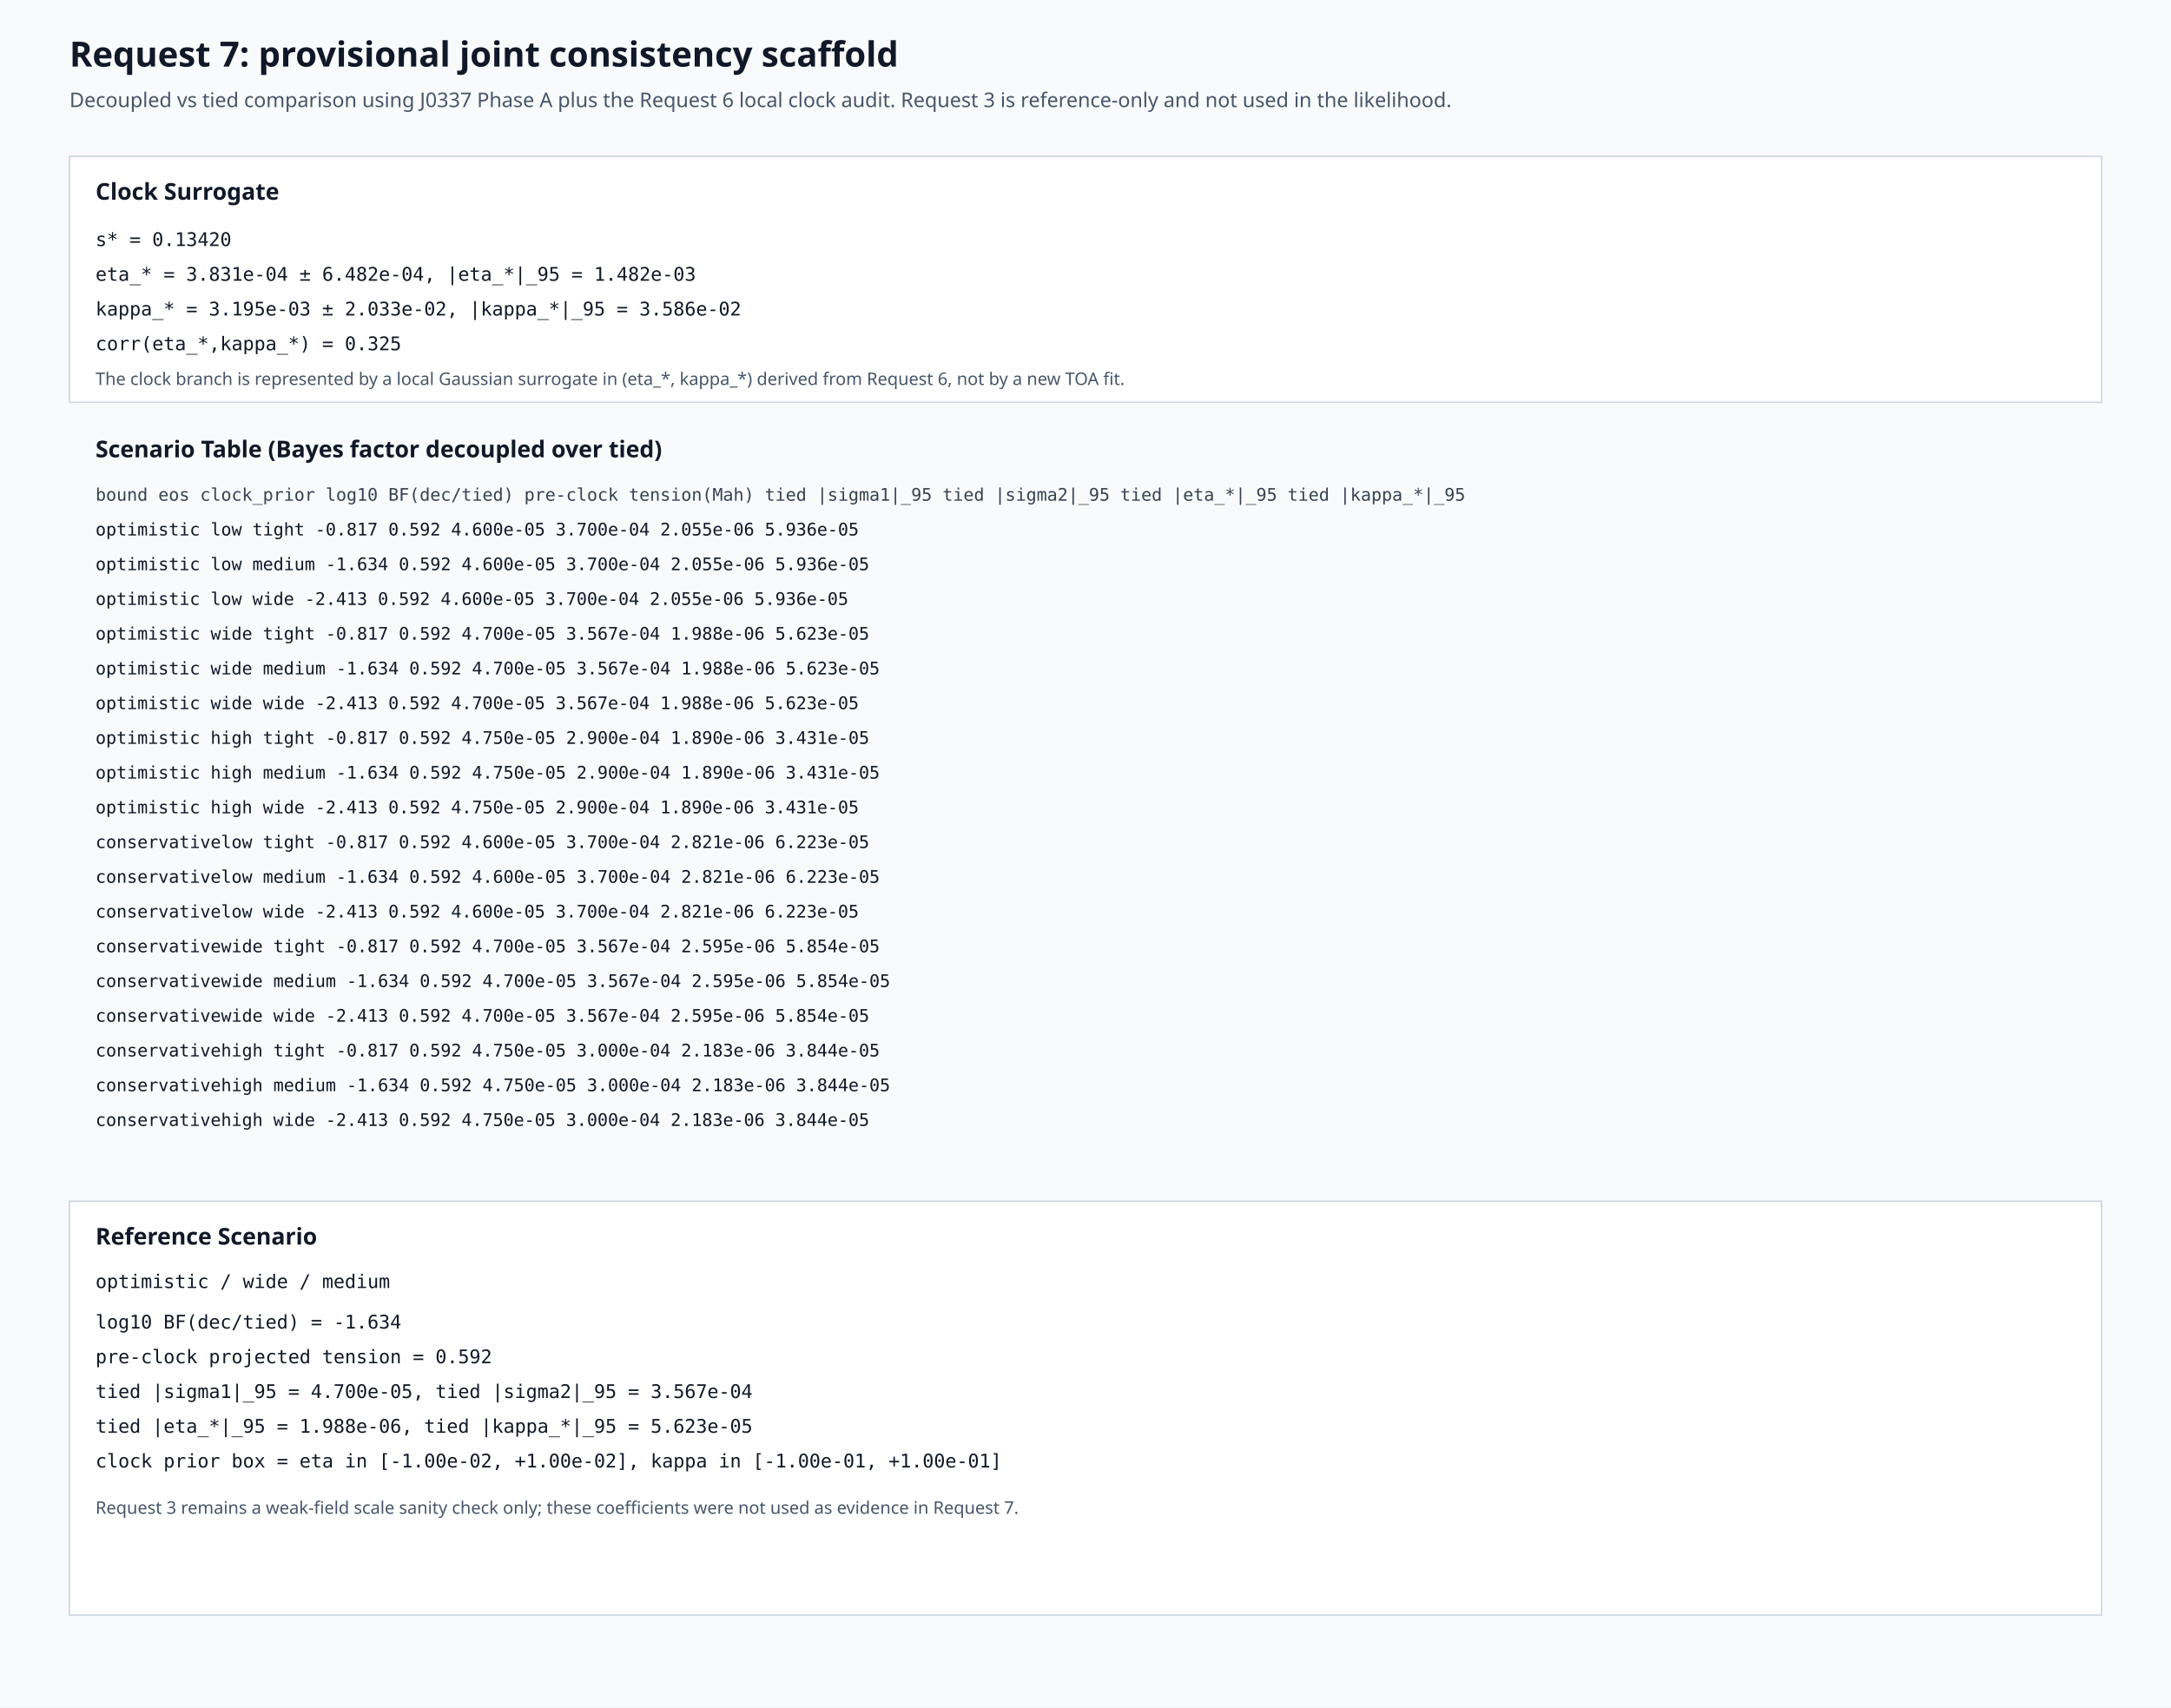
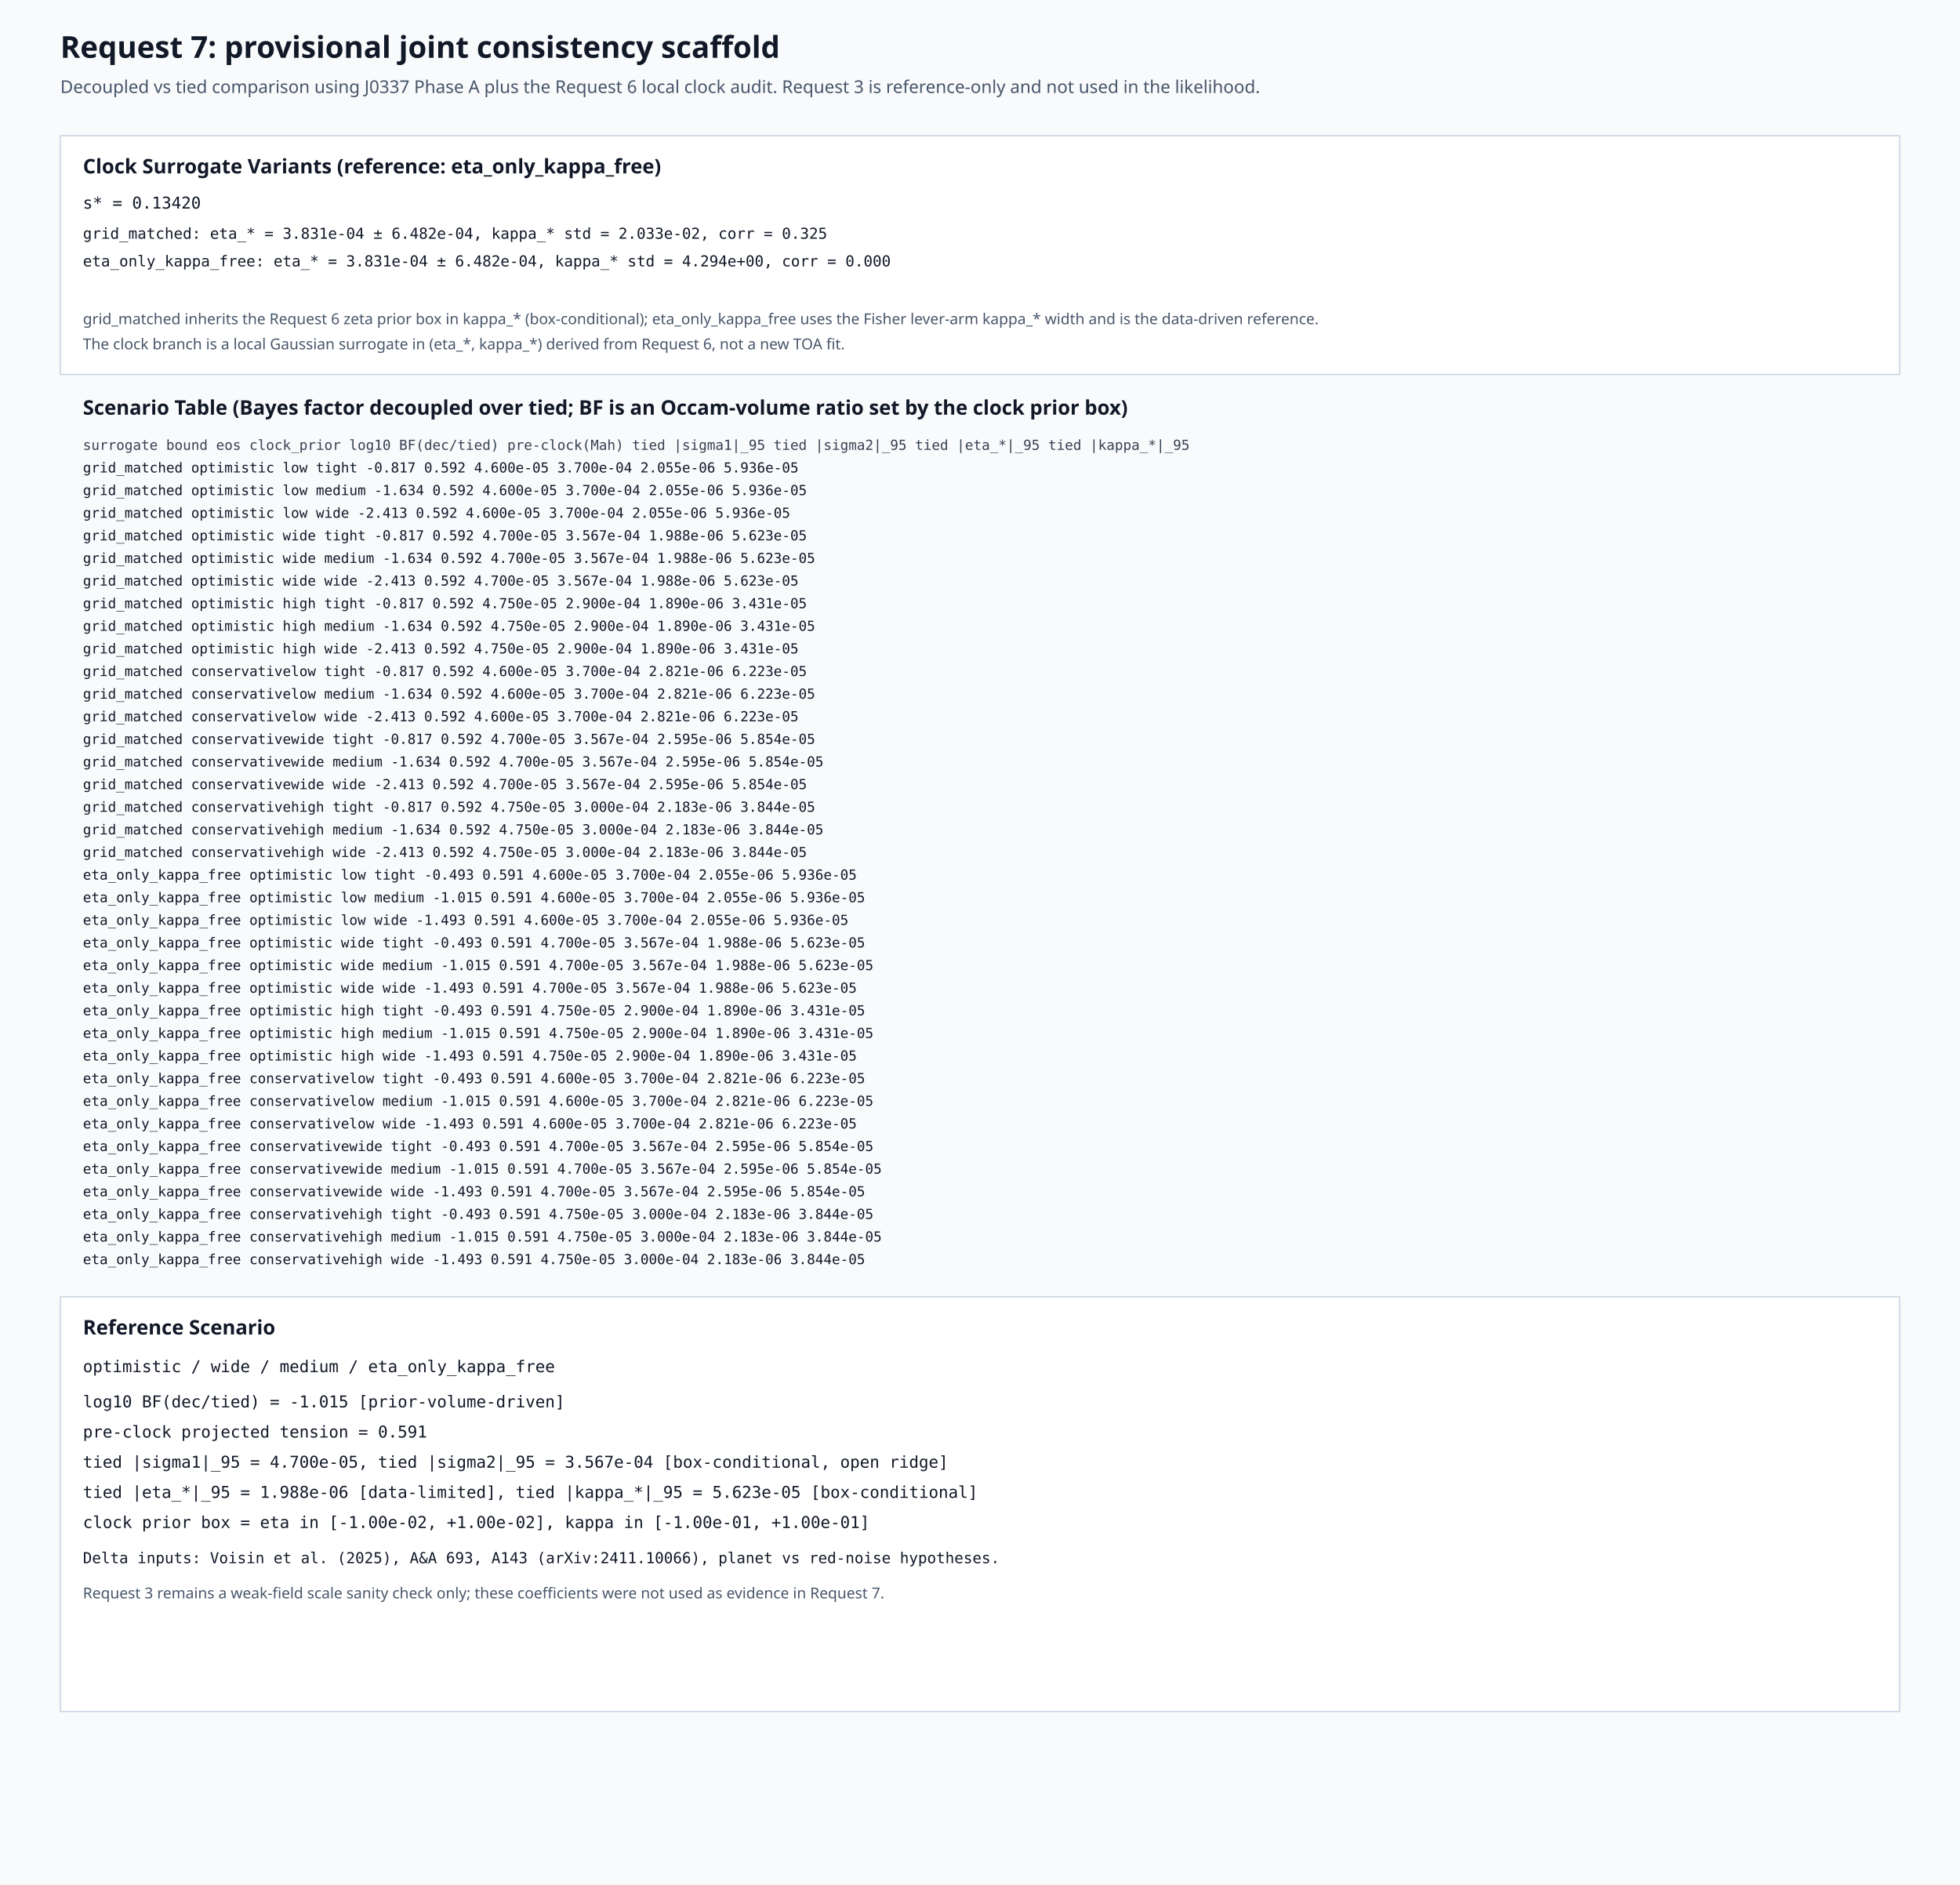
- <svg xmlns="http://www.w3.org/2000/svg" width="1500" height="1180" viewBox="0 0 1500 1180">
+ <svg xmlns="http://www.w3.org/2000/svg" width="1560" height="1500" viewBox="0 0 1560 1500">
  <rect width="100%" height="100%" fill="#f8fafc" />
  <text x="48" y="46" font-family="sans-serif" font-size="24" font-weight="700" fill="#111827">Request 7: provisional joint consistency scaffold</text>
  <text x="48" y="74" font-family="sans-serif" font-size="14" fill="#475569">Decoupled vs tied comparison using J0337 Phase A plus the Request 6 local clock audit. Request 3 is reference-only and not used in the likelihood.</text>
-   <rect x="48" y="108" width="1404" height="170" fill="white" stroke="#cbd5e1" />
-   <text x="66" y="138" font-family="sans-serif" font-size="16" font-weight="700" fill="#111827">Clock Surrogate</text>
-   <text x="66" y="170" font-family="monospace" font-size="13" fill="#111827">s* = 0.13420</text>
-   <text x="66" y="194" font-family="monospace" font-size="13" fill="#111827">eta_* = 3.831e-04 ± 6.482e-04, |eta_*|_95 = 1.482e-03</text>
-   <text x="66" y="218" font-family="monospace" font-size="13" fill="#111827">kappa_* = 3.195e-03 ± 2.033e-02, |kappa_*|_95 = 3.586e-02</text>
-   <text x="66" y="242" font-family="monospace" font-size="13" fill="#111827">corr(eta_*,kappa_*) = 0.325</text>
-   <text x="66" y="266" font-family="sans-serif" font-size="12" fill="#475569">The clock branch is represented by a local Gaussian surrogate in (eta_*, kappa_*) derived from Request 6, not by a new TOA fit.</text>
-   <text x="66" y="316" font-family="sans-serif" font-size="16" font-weight="700" fill="#111827">Scenario Table (Bayes factor decoupled over tied)</text>
-   <text x="66" y="346" font-family="monospace" font-size="12" fill="#374151">bound        eos    clock_prior   log10 BF(dec/tied)   pre-clock tension(Mah)   tied |sigma1|_95   tied |sigma2|_95   tied |eta_*|_95   tied |kappa_*|_95</text>
-   <text x="66" y="370" font-family="monospace" font-size="12" fill="#111827">optimistic low    tight            -0.817          0.592           4.600e-05     3.700e-04     2.055e-06     5.936e-05</text>
-   <text x="66" y="394" font-family="monospace" font-size="12" fill="#111827">optimistic low    medium           -1.634          0.592           4.600e-05     3.700e-04     2.055e-06     5.936e-05</text>
-   <text x="66" y="418" font-family="monospace" font-size="12" fill="#111827">optimistic low    wide             -2.413          0.592           4.600e-05     3.700e-04     2.055e-06     5.936e-05</text>
-   <text x="66" y="442" font-family="monospace" font-size="12" fill="#111827">optimistic wide   tight            -0.817          0.592           4.700e-05     3.567e-04     1.988e-06     5.623e-05</text>
-   <text x="66" y="466" font-family="monospace" font-size="12" fill="#111827">optimistic wide   medium           -1.634          0.592           4.700e-05     3.567e-04     1.988e-06     5.623e-05</text>
-   <text x="66" y="490" font-family="monospace" font-size="12" fill="#111827">optimistic wide   wide             -2.413          0.592           4.700e-05     3.567e-04     1.988e-06     5.623e-05</text>
-   <text x="66" y="514" font-family="monospace" font-size="12" fill="#111827">optimistic high   tight            -0.817          0.592           4.750e-05     2.900e-04     1.890e-06     3.431e-05</text>
-   <text x="66" y="538" font-family="monospace" font-size="12" fill="#111827">optimistic high   medium           -1.634          0.592           4.750e-05     2.900e-04     1.890e-06     3.431e-05</text>
-   <text x="66" y="562" font-family="monospace" font-size="12" fill="#111827">optimistic high   wide             -2.413          0.592           4.750e-05     2.900e-04     1.890e-06     3.431e-05</text>
-   <text x="66" y="586" font-family="monospace" font-size="12" fill="#111827">conservativelow    tight            -0.817          0.592           4.600e-05     3.700e-04     2.821e-06     6.223e-05</text>
-   <text x="66" y="610" font-family="monospace" font-size="12" fill="#111827">conservativelow    medium           -1.634          0.592           4.600e-05     3.700e-04     2.821e-06     6.223e-05</text>
-   <text x="66" y="634" font-family="monospace" font-size="12" fill="#111827">conservativelow    wide             -2.413          0.592           4.600e-05     3.700e-04     2.821e-06     6.223e-05</text>
-   <text x="66" y="658" font-family="monospace" font-size="12" fill="#111827">conservativewide   tight            -0.817          0.592           4.700e-05     3.567e-04     2.595e-06     5.854e-05</text>
-   <text x="66" y="682" font-family="monospace" font-size="12" fill="#111827">conservativewide   medium           -1.634          0.592           4.700e-05     3.567e-04     2.595e-06     5.854e-05</text>
-   <text x="66" y="706" font-family="monospace" font-size="12" fill="#111827">conservativewide   wide             -2.413          0.592           4.700e-05     3.567e-04     2.595e-06     5.854e-05</text>
-   <text x="66" y="730" font-family="monospace" font-size="12" fill="#111827">conservativehigh   tight            -0.817          0.592           4.750e-05     3.000e-04     2.183e-06     3.844e-05</text>
-   <text x="66" y="754" font-family="monospace" font-size="12" fill="#111827">conservativehigh   medium           -1.634          0.592           4.750e-05     3.000e-04     2.183e-06     3.844e-05</text>
-   <text x="66" y="778" font-family="monospace" font-size="12" fill="#111827">conservativehigh   wide             -2.413          0.592           4.750e-05     3.000e-04     2.183e-06     3.844e-05</text>
-   <rect x="48" y="830" width="1404" height="286" fill="white" stroke="#cbd5e1" />
-   <text x="66" y="860" font-family="sans-serif" font-size="16" font-weight="700" fill="#111827">Reference Scenario</text>
-   <text x="66" y="890" font-family="monospace" font-size="13" fill="#111827">optimistic / wide / medium</text>
-   <text x="66" y="918" font-family="monospace" font-size="13" fill="#111827">log10 BF(dec/tied) = -1.634</text>
-   <text x="66" y="942" font-family="monospace" font-size="13" fill="#111827">pre-clock projected tension = 0.592</text>
-   <text x="66" y="966" font-family="monospace" font-size="13" fill="#111827">tied |sigma1|_95 = 4.700e-05, tied |sigma2|_95 = 3.567e-04</text>
-   <text x="66" y="990" font-family="monospace" font-size="13" fill="#111827">tied |eta_*|_95 = 1.988e-06, tied |kappa_*|_95 = 5.623e-05</text>
-   <text x="66" y="1014" font-family="monospace" font-size="13" fill="#111827">clock prior box = eta in [-1.00e-02, +1.00e-02], kappa in [-1.00e-01, +1.00e-01]</text>
-   <text x="66" y="1046" font-family="sans-serif" font-size="12" fill="#475569">Request 3 remains a weak-field scale sanity check only; these coefficients were not used as evidence in Request 7.</text>
+   <rect x="48" y="108" width="1464" height="190" fill="white" stroke="#cbd5e1" />
+   <text x="66" y="138" font-family="sans-serif" font-size="16" font-weight="700" fill="#111827">Clock Surrogate Variants (reference: eta_only_kappa_free)</text>
+   <text x="66" y="166" font-family="monospace" font-size="13" fill="#111827">s* = 0.13420</text>
+   <text x="66" y="190" font-family="monospace" font-size="12" fill="#111827">grid_matched: eta_* = 3.831e-04 ± 6.482e-04, kappa_* std = 2.033e-02, corr = 0.325</text>
+   <text x="66" y="212" font-family="monospace" font-size="12" fill="#111827">eta_only_kappa_free: eta_* = 3.831e-04 ± 6.482e-04, kappa_* std = 4.294e+00, corr = 0.000</text>
+   <text x="66" y="258" font-family="sans-serif" font-size="12" fill="#475569">grid_matched inherits the Request 6 zeta prior box in kappa_* (box-conditional); eta_only_kappa_free uses the Fisher lever-arm kappa_* width and is the data-driven reference.</text>
+   <text x="66" y="278" font-family="sans-serif" font-size="12" fill="#475569">The clock branch is a local Gaussian surrogate in (eta_*, kappa_*) derived from Request 6, not a new TOA fit.</text>
+   <text x="66" y="330" font-family="sans-serif" font-size="16" font-weight="700" fill="#111827">Scenario Table (Bayes factor decoupled over tied; BF is an Occam-volume ratio set by the clock prior box)</text>
+   <text x="66" y="358" font-family="monospace" font-size="11" fill="#374151">surrogate            bound        eos    clock_prior   log10 BF(dec/tied)   pre-clock(Mah)   tied |sigma1|_95   tied |sigma2|_95   tied |eta_*|_95   tied |kappa_*|_95</text>
+   <text x="66" y="376" font-family="monospace" font-size="11" fill="#111827">grid_matched         optimistic low    tight            -0.817            0.592        4.600e-05      3.700e-04      2.055e-06     5.936e-05</text>
+   <text x="66" y="394" font-family="monospace" font-size="11" fill="#111827">grid_matched         optimistic low    medium           -1.634            0.592        4.600e-05      3.700e-04      2.055e-06     5.936e-05</text>
+   <text x="66" y="412" font-family="monospace" font-size="11" fill="#111827">grid_matched         optimistic low    wide             -2.413            0.592        4.600e-05      3.700e-04      2.055e-06     5.936e-05</text>
+   <text x="66" y="430" font-family="monospace" font-size="11" fill="#111827">grid_matched         optimistic wide   tight            -0.817            0.592        4.700e-05      3.567e-04      1.988e-06     5.623e-05</text>
+   <text x="66" y="448" font-family="monospace" font-size="11" fill="#111827">grid_matched         optimistic wide   medium           -1.634            0.592        4.700e-05      3.567e-04      1.988e-06     5.623e-05</text>
+   <text x="66" y="466" font-family="monospace" font-size="11" fill="#111827">grid_matched         optimistic wide   wide             -2.413            0.592        4.700e-05      3.567e-04      1.988e-06     5.623e-05</text>
+   <text x="66" y="484" font-family="monospace" font-size="11" fill="#111827">grid_matched         optimistic high   tight            -0.817            0.592        4.750e-05      2.900e-04      1.890e-06     3.431e-05</text>
+   <text x="66" y="502" font-family="monospace" font-size="11" fill="#111827">grid_matched         optimistic high   medium           -1.634            0.592        4.750e-05      2.900e-04      1.890e-06     3.431e-05</text>
+   <text x="66" y="520" font-family="monospace" font-size="11" fill="#111827">grid_matched         optimistic high   wide             -2.413            0.592        4.750e-05      2.900e-04      1.890e-06     3.431e-05</text>
+   <text x="66" y="538" font-family="monospace" font-size="11" fill="#111827">grid_matched         conservativelow    tight            -0.817            0.592        4.600e-05      3.700e-04      2.821e-06     6.223e-05</text>
+   <text x="66" y="556" font-family="monospace" font-size="11" fill="#111827">grid_matched         conservativelow    medium           -1.634            0.592        4.600e-05      3.700e-04      2.821e-06     6.223e-05</text>
+   <text x="66" y="574" font-family="monospace" font-size="11" fill="#111827">grid_matched         conservativelow    wide             -2.413            0.592        4.600e-05      3.700e-04      2.821e-06     6.223e-05</text>
+   <text x="66" y="592" font-family="monospace" font-size="11" fill="#111827">grid_matched         conservativewide   tight            -0.817            0.592        4.700e-05      3.567e-04      2.595e-06     5.854e-05</text>
+   <text x="66" y="610" font-family="monospace" font-size="11" fill="#111827">grid_matched         conservativewide   medium           -1.634            0.592        4.700e-05      3.567e-04      2.595e-06     5.854e-05</text>
+   <text x="66" y="628" font-family="monospace" font-size="11" fill="#111827">grid_matched         conservativewide   wide             -2.413            0.592        4.700e-05      3.567e-04      2.595e-06     5.854e-05</text>
+   <text x="66" y="646" font-family="monospace" font-size="11" fill="#111827">grid_matched         conservativehigh   tight            -0.817            0.592        4.750e-05      3.000e-04      2.183e-06     3.844e-05</text>
+   <text x="66" y="664" font-family="monospace" font-size="11" fill="#111827">grid_matched         conservativehigh   medium           -1.634            0.592        4.750e-05      3.000e-04      2.183e-06     3.844e-05</text>
+   <text x="66" y="682" font-family="monospace" font-size="11" fill="#111827">grid_matched         conservativehigh   wide             -2.413            0.592        4.750e-05      3.000e-04      2.183e-06     3.844e-05</text>
+   <text x="66" y="700" font-family="monospace" font-size="11" fill="#111827">eta_only_kappa_free  optimistic low    tight            -0.493            0.591        4.600e-05      3.700e-04      2.055e-06     5.936e-05</text>
+   <text x="66" y="718" font-family="monospace" font-size="11" fill="#111827">eta_only_kappa_free  optimistic low    medium           -1.015            0.591        4.600e-05      3.700e-04      2.055e-06     5.936e-05</text>
+   <text x="66" y="736" font-family="monospace" font-size="11" fill="#111827">eta_only_kappa_free  optimistic low    wide             -1.493            0.591        4.600e-05      3.700e-04      2.055e-06     5.936e-05</text>
+   <text x="66" y="754" font-family="monospace" font-size="11" fill="#111827">eta_only_kappa_free  optimistic wide   tight            -0.493            0.591        4.700e-05      3.567e-04      1.988e-06     5.623e-05</text>
+   <text x="66" y="772" font-family="monospace" font-size="11" fill="#111827">eta_only_kappa_free  optimistic wide   medium           -1.015            0.591        4.700e-05      3.567e-04      1.988e-06     5.623e-05</text>
+   <text x="66" y="790" font-family="monospace" font-size="11" fill="#111827">eta_only_kappa_free  optimistic wide   wide             -1.493            0.591        4.700e-05      3.567e-04      1.988e-06     5.623e-05</text>
+   <text x="66" y="808" font-family="monospace" font-size="11" fill="#111827">eta_only_kappa_free  optimistic high   tight            -0.493            0.591        4.750e-05      2.900e-04      1.890e-06     3.431e-05</text>
+   <text x="66" y="826" font-family="monospace" font-size="11" fill="#111827">eta_only_kappa_free  optimistic high   medium           -1.015            0.591        4.750e-05      2.900e-04      1.890e-06     3.431e-05</text>
+   <text x="66" y="844" font-family="monospace" font-size="11" fill="#111827">eta_only_kappa_free  optimistic high   wide             -1.493            0.591        4.750e-05      2.900e-04      1.890e-06     3.431e-05</text>
+   <text x="66" y="862" font-family="monospace" font-size="11" fill="#111827">eta_only_kappa_free  conservativelow    tight            -0.493            0.591        4.600e-05      3.700e-04      2.821e-06     6.223e-05</text>
+   <text x="66" y="880" font-family="monospace" font-size="11" fill="#111827">eta_only_kappa_free  conservativelow    medium           -1.015            0.591        4.600e-05      3.700e-04      2.821e-06     6.223e-05</text>
+   <text x="66" y="898" font-family="monospace" font-size="11" fill="#111827">eta_only_kappa_free  conservativelow    wide             -1.493            0.591        4.600e-05      3.700e-04      2.821e-06     6.223e-05</text>
+   <text x="66" y="916" font-family="monospace" font-size="11" fill="#111827">eta_only_kappa_free  conservativewide   tight            -0.493            0.591        4.700e-05      3.567e-04      2.595e-06     5.854e-05</text>
+   <text x="66" y="934" font-family="monospace" font-size="11" fill="#111827">eta_only_kappa_free  conservativewide   medium           -1.015            0.591        4.700e-05      3.567e-04      2.595e-06     5.854e-05</text>
+   <text x="66" y="952" font-family="monospace" font-size="11" fill="#111827">eta_only_kappa_free  conservativewide   wide             -1.493            0.591        4.700e-05      3.567e-04      2.595e-06     5.854e-05</text>
+   <text x="66" y="970" font-family="monospace" font-size="11" fill="#111827">eta_only_kappa_free  conservativehigh   tight            -0.493            0.591        4.750e-05      3.000e-04      2.183e-06     3.844e-05</text>
+   <text x="66" y="988" font-family="monospace" font-size="11" fill="#111827">eta_only_kappa_free  conservativehigh   medium           -1.015            0.591        4.750e-05      3.000e-04      2.183e-06     3.844e-05</text>
+   <text x="66" y="1006" font-family="monospace" font-size="11" fill="#111827">eta_only_kappa_free  conservativehigh   wide             -1.493            0.591        4.750e-05      3.000e-04      2.183e-06     3.844e-05</text>
+   <rect x="48" y="1032" width="1464" height="330" fill="white" stroke="#cbd5e1" />
+   <text x="66" y="1062" font-family="sans-serif" font-size="16" font-weight="700" fill="#111827">Reference Scenario</text>
+   <text x="66" y="1092" font-family="monospace" font-size="13" fill="#111827">optimistic / wide / medium / eta_only_kappa_free</text>
+   <text x="66" y="1120" font-family="monospace" font-size="13" fill="#111827">log10 BF(dec/tied) = -1.015 [prior-volume-driven]</text>
+   <text x="66" y="1144" font-family="monospace" font-size="13" fill="#111827">pre-clock projected tension = 0.591</text>
+   <text x="66" y="1168" font-family="monospace" font-size="13" fill="#111827">tied |sigma1|_95 = 4.700e-05, tied |sigma2|_95 = 3.567e-04 [box-conditional, open ridge]</text>
+   <text x="66" y="1192" font-family="monospace" font-size="13" fill="#111827">tied |eta_*|_95 = 1.988e-06 [data-limited], tied |kappa_*|_95 = 5.623e-05 [box-conditional]</text>
+   <text x="66" y="1216" font-family="monospace" font-size="13" fill="#111827">clock prior box = eta in [-1.00e-02, +1.00e-02], kappa in [-1.00e-01, +1.00e-01]</text>
+   <text x="66" y="1244" font-family="monospace" font-size="12" fill="#111827">Delta inputs: Voisin et al. (2025), A&amp;A 693, A143 (arXiv:2411.10066), planet vs red-noise hypotheses.</text>
+   <text x="66" y="1272" font-family="sans-serif" font-size="12" fill="#475569">Request 3 remains a weak-field scale sanity check only; these coefficients were not used as evidence in Request 7.</text>
</svg>
